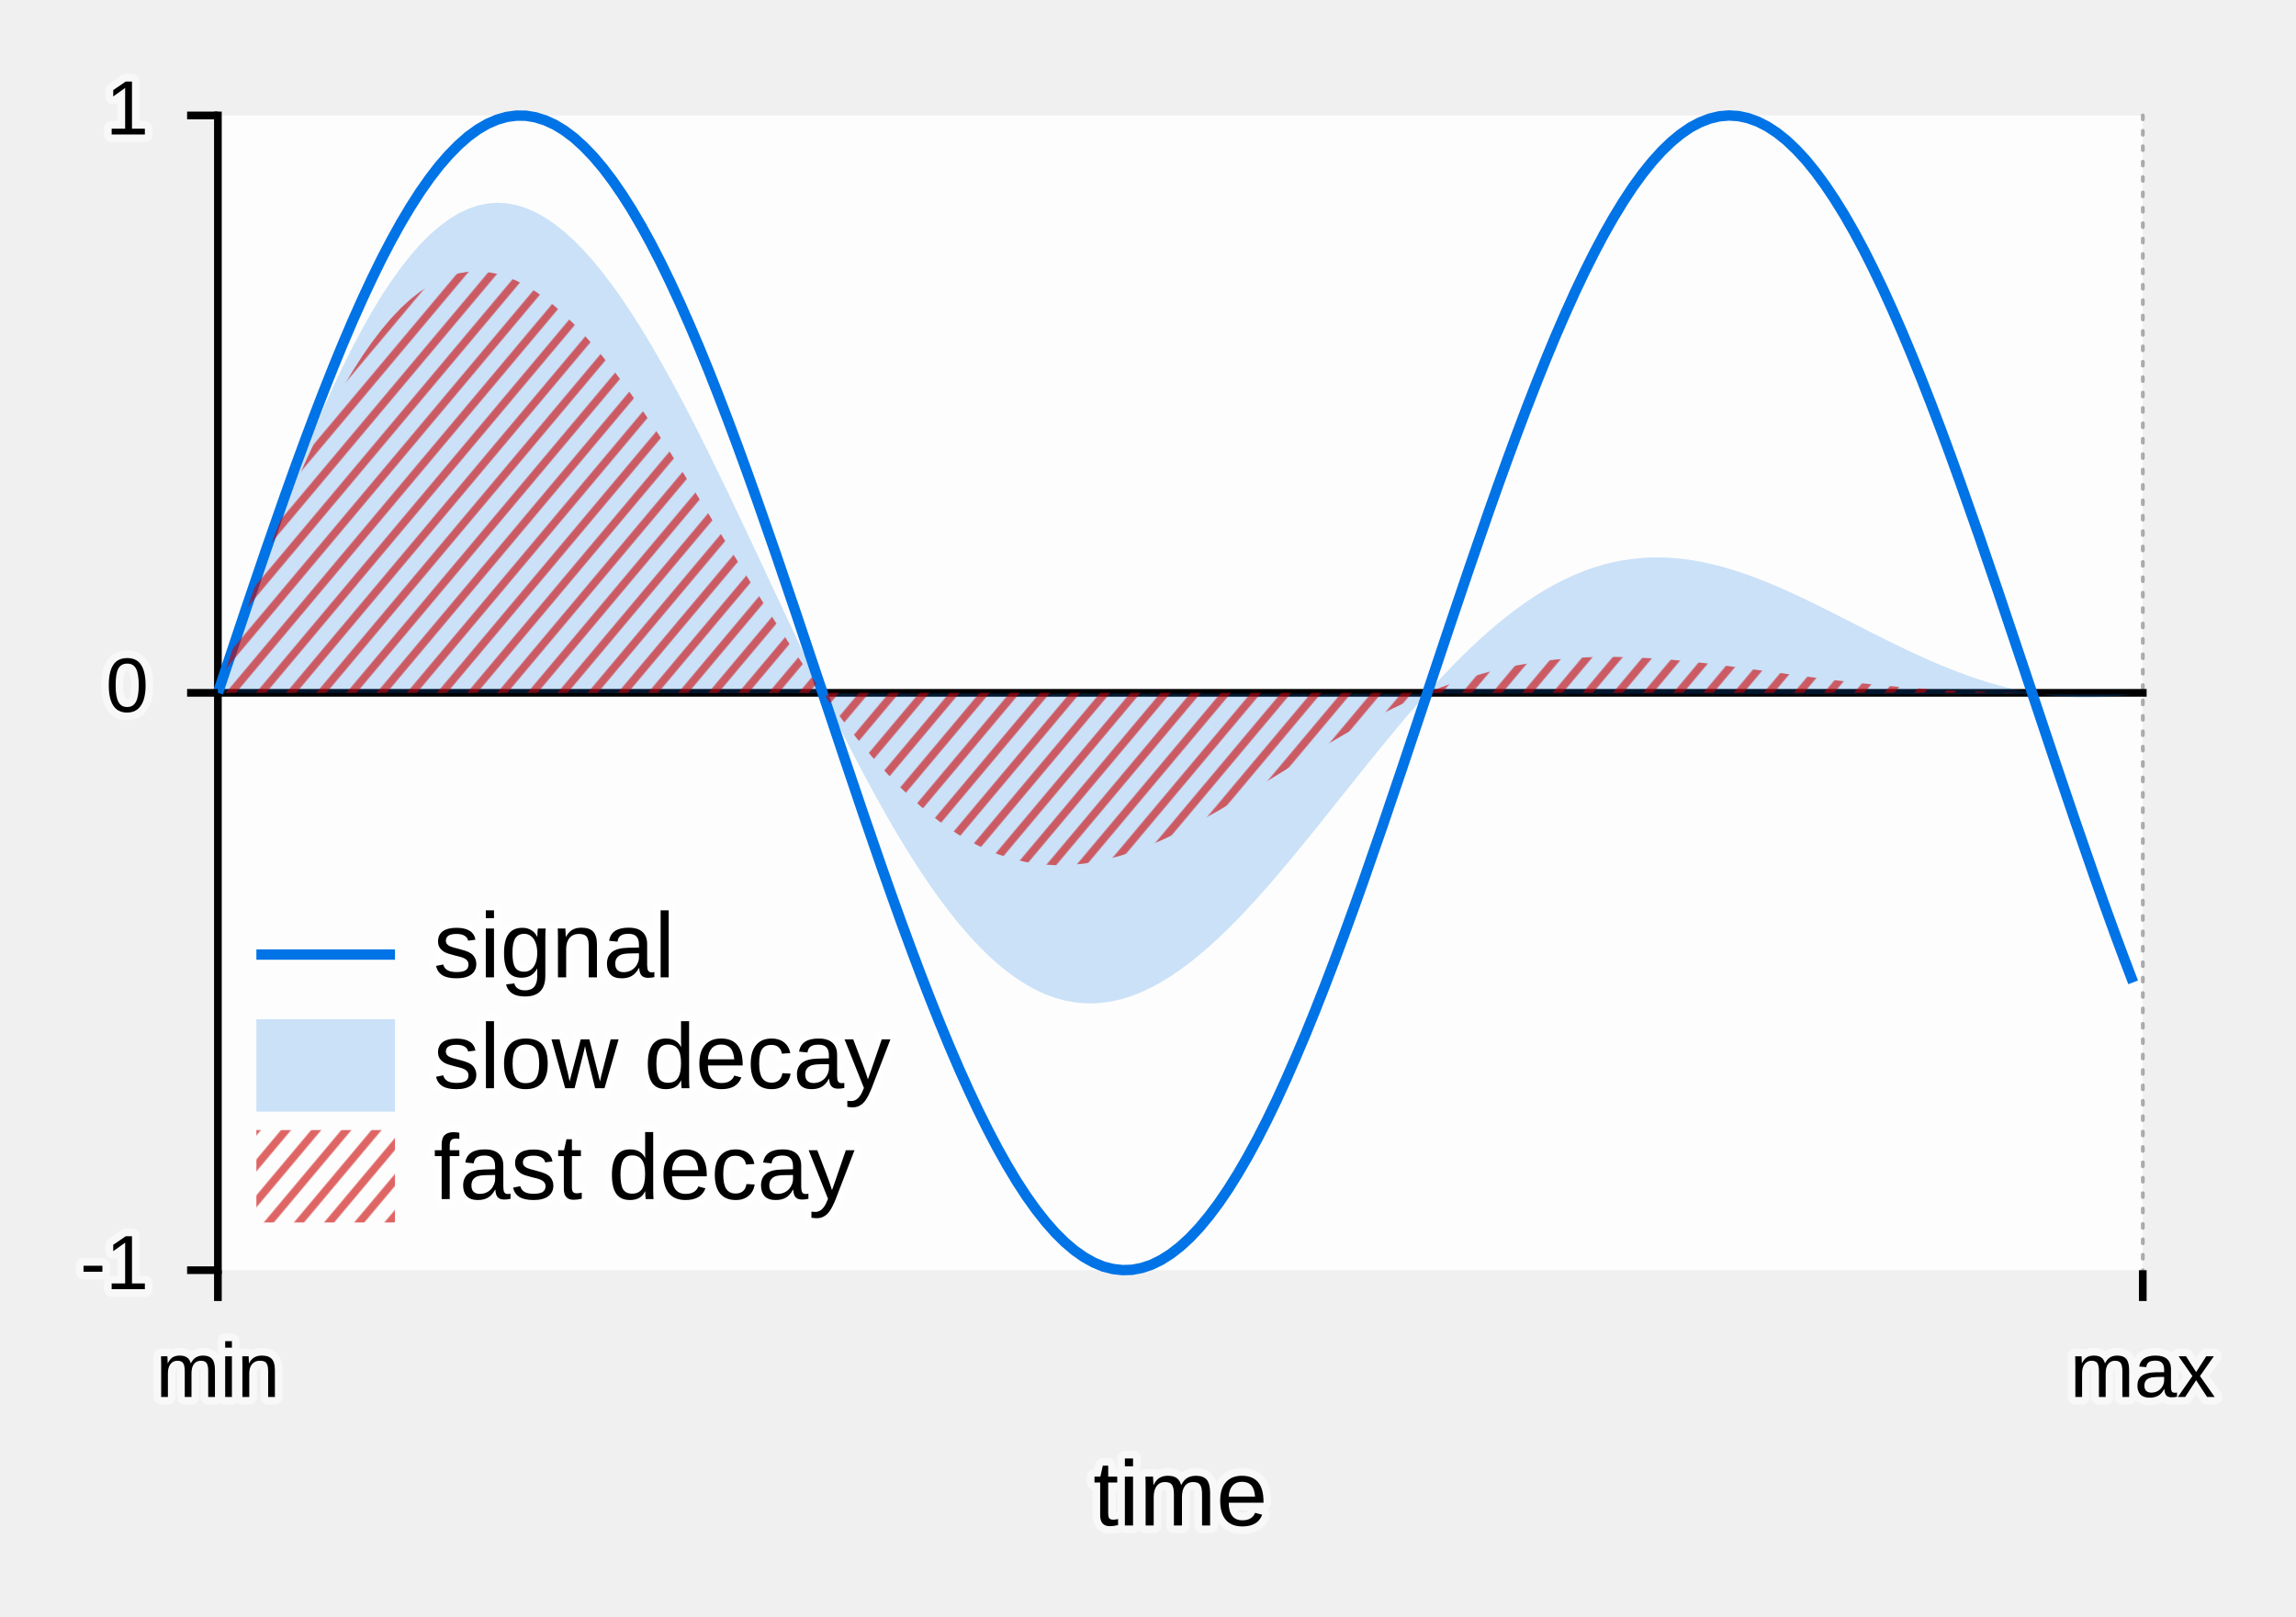
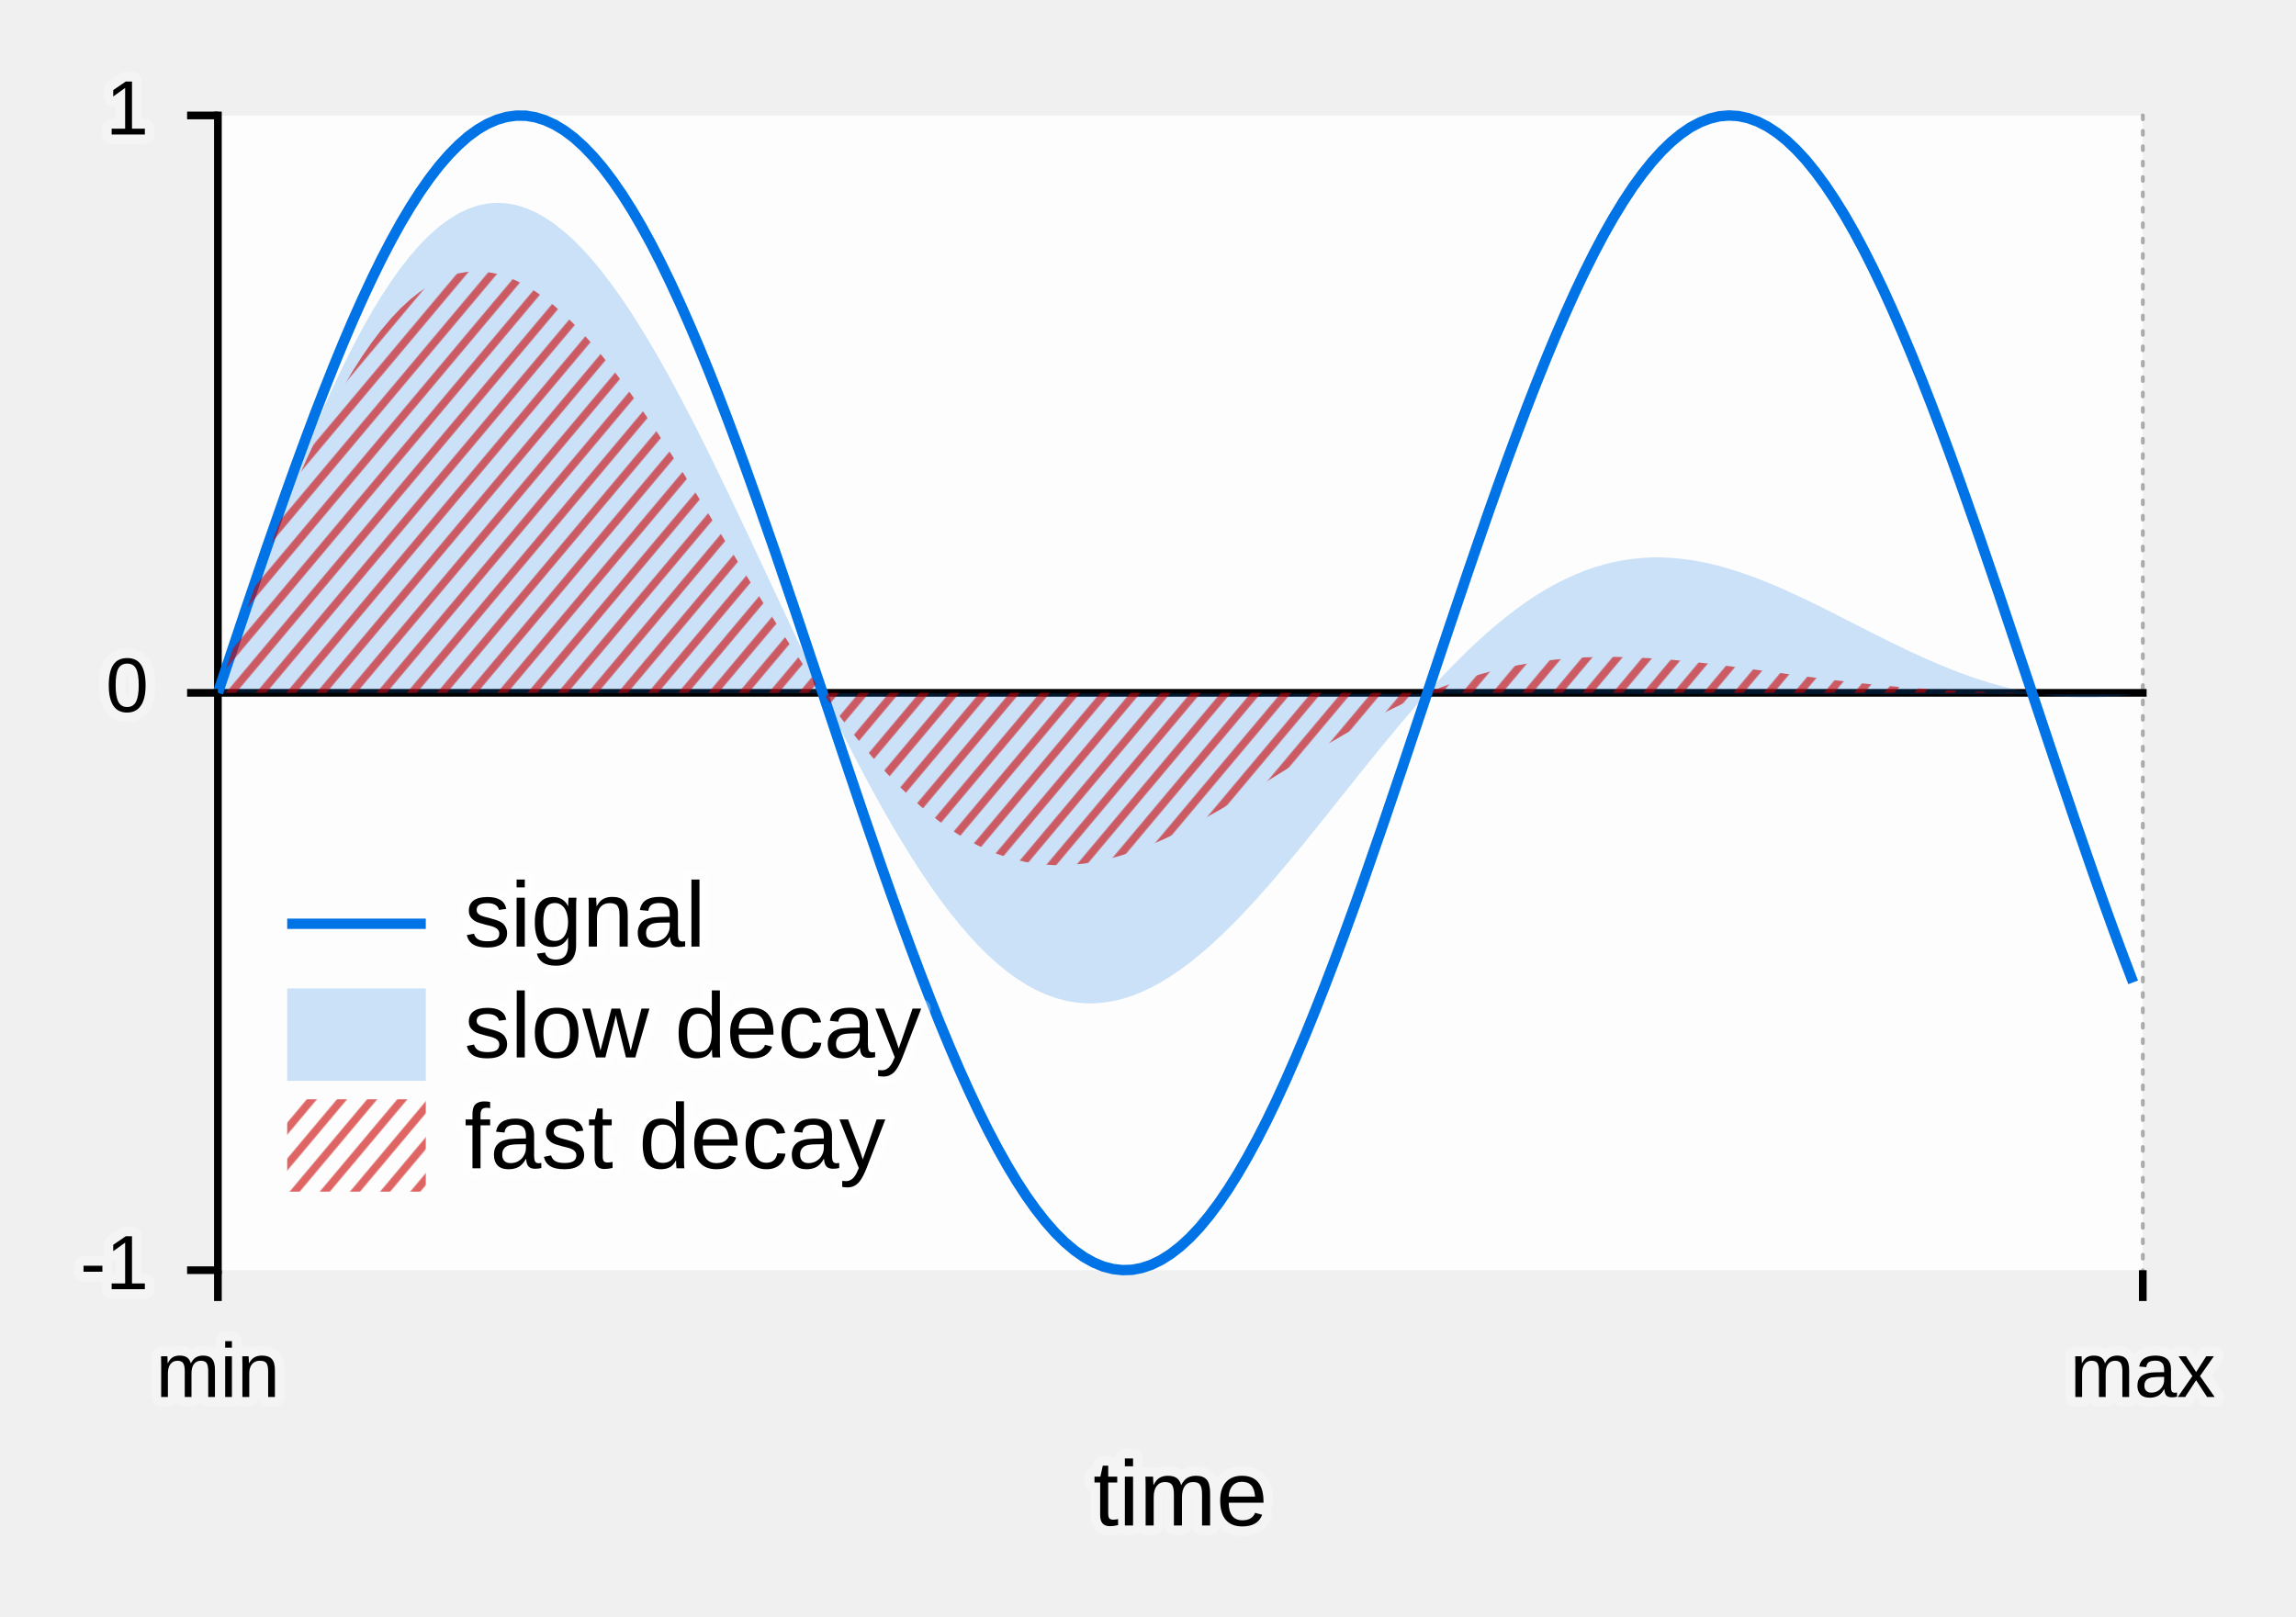
<svg xmlns="http://www.w3.org/2000/svg" version="1.1" class="svg-plot" width="298.2pt" height="210pt" viewBox="-28.3 -15 298.2 210" preserveAspectRatio="xMidYMid">
  <rect x="-18.3" y="-5" width="278.2" height="190" class="svg-plot-bg" />
  <rect x="0" y="0" width="250" height="150" class="svg-plot-axis" />
  <line x1="0" x2="0" y1="0" y2="150" class="svg-plot-major" />
  <line x1="250" x2="250" y1="0" y2="150" class="svg-plot-minor" />
  <line x1="0" x2="250" y1="75" y2="75" class="svg-plot-major" />
  <clipPath id="clip0">
    <rect x="-0.75" y="-0.75" width="251.5" height="151.5" />
  </clipPath>
  <g clip-path="url(#clip0)">
    <path class="svg-plot-fill svg-plot-f0 svg-plot-h0" d="M 0 75 2.5 67.59 3.75 63.96 5 60.4 6.25 56.91 7.5 53.5 8.75 50.18 10 46.96 11.25 43.85 12.5 40.84 13.75 37.95 15 35.19 16.25 32.56 17.5 30.07 18.75 27.71 20 25.5 21.25 23.44 22.5 21.54 23.75 19.79 25 18.2 26.25 16.77 27.5 15.51 28.75 14.42 30 13.49 31.25 12.72 32.5 12.13 33.75 11.7 35 11.44 36.25 11.34 37.5 11.41 38.75 11.64 40 12.03 41.25 12.57 42.5 13.27 43.75 14.12 45 15.11 46.25 16.24 47.5 17.51 48.75 18.91 50 20.44 51.25 22.09 52.5 23.85 53.75 25.73 55 27.7 56.25 29.77 57.5 31.94 58.75 34.18 60 36.5 61.25 38.89 62.5 41.34 63.75 43.84 66.25 48.98 68.75 54.25 75 67.59 77.5 72.85 80 77.98 81.25 80.48 82.5 82.93 83.75 85.32 85 87.65 86.25 89.91 87.5 92.1 88.75 94.21 90 96.24 91.25 98.18 92.5 100.03 93.75 101.79 95 103.45 96.25 105.01 97.5 106.47 98.75 107.81 100 109.06 101.25 110.19 102.5 111.21 103.75 112.12 105 112.91 106.25 113.6 107.5 114.17 108.75 114.62 110 114.97 111.25 115.2 112.5 115.32 113.75 115.34 115 115.24 116.25 115.05 117.5 114.75 118.75 114.35 120 113.85 121.25 113.26 122.5 112.58 123.75 111.81 125 110.96 126.25 110.03 127.5 109.02 128.75 107.95 130 106.8 131.25 105.6 132.5 104.34 133.75 103.02 135 101.66 136.25 100.26 137.5 98.81 140 95.83 142.5 92.76 148.75 84.93 151.25 81.85 153.75 78.83 155 77.37 156.25 75.93 157.5 74.53 158.75 73.17 160 71.85 161.25 70.58 162.5 69.35 163.75 68.18 165 67.06 166.25 65.99 167.5 64.98 168.75 64.03 170 63.14 171.25 62.31 172.5 61.55 173.75 60.85 175 60.22 176.25 59.65 177.5 59.14 178.75 58.71 180 58.33 181.25 58.02 182.5 57.78 183.75 57.6 185 57.48 186.25 57.41 187.5 57.41 188.75 57.47 190 57.58 191.25 57.74 192.5 57.95 193.75 58.22 195 58.52 196.25 58.88 197.5 59.27 198.75 59.7 200 60.16 201.25 60.66 202.5 61.18 203.75 61.73 206.25 62.89 208.75 64.12 215 67.29 217.5 68.54 220 69.74 222.5 70.87 223.75 71.4 225 71.91 226.25 72.39 227.5 72.85 228.75 73.27 230 73.66 231.25 74.02 232.5 74.35 233.75 74.64 235 74.89 236.25 75.1 237.5 75.28 238.75 75.42 240 75.52 241.25 75.59 242.5 75.61 243.75 75.6 245 75.55 246.25 75.46 247.5 75.34 248.75 75.19" />
    <path class="svg-plot-line svg-plot-s0 svg-plot-d0" d="M 0 75 3.75 63.79 6.25 56.44 8.75 49.28 10 45.79 11.25 42.38 12.5 39.04 13.75 35.8 15 32.65 16.25 29.61 17.5 26.68 18.75 23.88 20 21.2 21.25 18.65 22.5 16.25 23.75 13.99 25 11.89 26.25 9.94 27.5 8.16 28.75 6.54 30 5.1 31.25 3.83 32.5 2.73 33.75 1.82 35 1.09 36.25 0.55 37.5 0.19 38.75 0.02 40 0.03 41.25 0.24 42.5 0.63 43.75 1.2 45 1.96 46.25 2.9 47.5 4.03 48.75 5.33 50 6.8 51.25 8.45 52.5 10.26 53.75 12.23 55 14.36 56.25 16.64 57.5 19.07 58.75 21.64 60 24.34 61.25 27.17 62.5 30.11 63.75 33.17 65 36.34 66.25 39.6 67.5 42.95 68.75 46.38 70 49.88 72.5 57.06 75 64.42 81.25 83.11 83.75 90.52 86.25 97.77 87.5 101.31 88.75 104.79 90 108.19 91.25 111.51 92.5 114.74 93.75 117.87 95 120.89 96.25 123.8 97.5 126.58 98.75 129.24 100 131.76 101.25 134.14 102.5 136.37 103.75 138.45 105 140.37 106.25 142.12 107.5 143.71 108.75 145.13 110 146.37 111.25 147.43 112.5 148.31 113.75 149.01 115 149.53 116.25 149.85 117.5 149.99 118.75 149.95 120 149.71 121.25 149.29 122.5 148.68 123.75 147.89 125 146.92 126.25 145.77 127.5 144.44 128.75 142.93 130 141.26 131.25 139.42 132.5 137.42 133.75 135.26 135 132.96 136.25 130.51 137.5 127.92 138.75 125.19 140 122.34 141.25 119.38 142.5 116.3 143.75 113.12 145 109.85 146.25 106.48 147.5 103.04 148.75 99.53 151.25 92.33 153.75 84.96 160 66.26 162.5 58.87 165 51.63 166.25 48.1 167.5 44.64 168.75 41.25 170 37.94 171.25 34.73 172.5 31.62 173.75 28.61 175 25.73 176.25 22.96 177.5 20.33 178.75 17.83 180 15.47 181.25 13.27 182.5 11.22 183.75 9.32 185 7.6 186.25 6.04 187.5 4.65 188.75 3.44 190 2.41 191.25 1.55 192.5 0.89 193.75 0.41 195 0.11 196.25 0 197.5 0.08 198.75 0.35 200 0.8 201.25 1.44 202.5 2.26 203.75 3.26 205 4.45 206.25 5.8 207.5 7.34 208.75 9.04 210 10.91 211.25 12.93 212.5 15.11 213.75 17.44 215 19.92 216.25 22.53 217.5 25.28 218.75 28.15 220 31.13 221.25 34.23 222.5 37.42 223.75 40.71 225 44.09 226.25 47.55 228.75 54.65 231.25 61.96 235 73.14 238.75 84.37 241.25 91.75 243.75 98.96 245 102.49 246.25 105.94 247.5 109.32 248.75 112.61" />
    <path class="svg-plot-fill svg-plot-f1 svg-plot-h1" d="M 0 75 1.25 71.29 2.5 67.66 3.75 64.13 5 60.69 6.25 57.36 7.5 54.15 8.75 51.05 10 48.08 11.25 45.25 12.5 42.55 13.75 39.99 15 37.58 16.25 35.32 17.5 33.21 18.75 31.26 20 29.46 21.25 27.83 22.5 26.35 23.75 25.03 25 23.88 26.25 22.89 27.5 22.06 28.75 21.38 30 20.87 31.25 20.51 32.5 20.3 33.75 20.25 35 20.34 36.25 20.57 37.5 20.95 38.75 21.46 40 22.1 41.25 22.87 42.5 23.76 43.75 24.77 45 25.89 46.25 27.11 47.5 28.43 48.75 29.85 50 31.35 51.25 32.94 52.5 34.6 53.75 36.32 55 38.11 56.25 39.95 57.5 41.84 60 45.74 62.5 49.75 68.75 59.95 71.25 63.98 73.75 67.9 75 69.81 76.25 71.69 77.5 73.52 78.75 75.3 80 77.02 81.25 78.7 82.5 80.31 83.75 81.86 85 83.35 86.25 84.77 87.5 86.12 88.75 87.39 90 88.59 91.25 89.72 92.5 90.77 93.75 91.74 95 92.64 96.25 93.46 97.5 94.19 98.75 94.85 100 95.43 101.25 95.94 102.5 96.36 103.75 96.71 105 96.99 106.25 97.19 107.5 97.32 108.75 97.39 110 97.38 111.25 97.31 112.5 97.18 113.75 96.98 115 96.73 116.25 96.43 117.5 96.07 118.75 95.66 120 95.2 121.25 94.7 122.5 94.17 123.75 93.59 125 92.98 126.25 92.34 127.5 91.67 130 90.27 132.5 88.79 136.25 86.49 141.25 83.4 143.75 81.89 146.25 80.42 148.75 79.02 151.25 77.7 152.5 77.08 153.75 76.48 155 75.9 156.25 75.35 157.5 74.83 158.75 74.33 160 73.87 161.25 73.43 162.5 73.02 163.75 72.65 165 72.3 166.25 71.98 167.5 71.69 168.75 71.43 170 71.21 171.25 71 172.5 70.83 173.75 70.68 175 70.57 176.25 70.47 177.5 70.4 178.75 70.36 180 70.33 181.25 70.33 183.75 70.39 186.25 70.52 188.75 70.7 191.25 70.94 193.75 71.22 197.5 71.7 206.25 72.88 210 73.36 213.75 73.79 216.25 74.04 218.75 74.27 221.25 74.46 223.75 74.62 226.25 74.75 228.75 74.85 232.5 74.95 236.25 75.01 241.25 75.02 248.75 75" />
  </g>
  <g>
    <line x1="0" x2="0" y1="150" y2="154" class="svg-plot-tick" />
    <line x1="250" x2="250" y1="150" y2="154" class="svg-plot-tick" />
    <line x1="0" x2="-4" y1="75" y2="75" class="svg-plot-tick" />
    <line x1="0" x2="-4" y1="150" y2="150" class="svg-plot-tick" />
    <line x1="0" x2="-4" y1="0" y2="0" class="svg-plot-tick" />
    <text class="svg-plot-value" style="text-anchor:end" x="-9" y="-1">1</text>
    <text class="svg-plot-value" style="text-anchor:end" x="-9" y="149">-1</text>
    <text class="svg-plot-value" style="text-anchor:end" x="-9" y="74">0</text>
    <text class="svg-plot-label svg-plot-t" x="125" y="179">time</text>
    <text class="svg-plot-value" x="250" y="163">max</text>
    <text class="svg-plot-value" x="0" y="163">min</text>
    <g>
-       <rect x="0" y="96.8" width="95.52" height="53.2" class="svg-plot-legend" />
-       <line x1="5" x2="23" y1="109" y2="109" class="svg-plot-line svg-plot-s0 svg-plot-d0" />
-       <rect x="5" y="117.4" width="18" height="12" class="svg-plot-fill svg-plot-f0 svg-plot-h0" />
-       <rect x="5" y="131.8" width="18" height="12" class="svg-plot-fill svg-plot-f1 svg-plot-h1" />
+       <rect x="4" y="92.8" width="95.52" height="53.2" class="svg-plot-legend" />
+       <line x1="9" x2="27" y1="105" y2="105" class="svg-plot-line svg-plot-s0 svg-plot-d0" />
+       <rect x="9" y="113.4" width="18" height="12" class="svg-plot-fill svg-plot-f0 svg-plot-h0" />
+       <rect x="9" y="127.8" width="18" height="12" class="svg-plot-fill svg-plot-f1 svg-plot-h1" />
    </g>
-     <text class="svg-plot-label" style="text-anchor:start" x="28" y="136.6">fast decay</text>
-     <text class="svg-plot-label" style="text-anchor:start" x="28" y="122.2">slow decay</text>
-     <text class="svg-plot-label" style="text-anchor:start" x="28" y="107.8">signal</text>
+     <text class="svg-plot-label" style="text-anchor:start" x="32" y="132.6">fast decay</text>
+     <text class="svg-plot-label" style="text-anchor:start" x="32" y="118.2">slow decay</text>
+     <text class="svg-plot-label" style="text-anchor:start" x="32" y="103.8">signal</text>
  </g>
  <defs>
    <g id="svg-plot-marker0" class="svg-plot-marker">
      <circle cx="0" cy="0" r="1" stroke="none" />
    </g>
    <g id="svg-plot-marker1" class="svg-plot-marker">
      <path d="M0 0.9 -0.9 0 0 -0.9 0.9 0Z" fill="#FFFA" stroke-linejoin="miter" stroke-width="0.6" />
    </g>
    <g id="svg-plot-marker2" class="svg-plot-marker">
      <path fill="none" d="M0 -1.2 0 1.2 M -1.2 0 1.2 0" stroke-width="0.7" />
    </g>
    <g id="svg-plot-marker3" class="svg-plot-marker">
      <circle cx="0" cy="0" fill="#FFFA" r="0.8" stroke-width="0.65" />
    </g>
    <g id="svg-plot-marker4" class="svg-plot-marker">
      <path stroke="none" d="M0 -1.25 1.25 0.9 -1.25 0.9Z" />
    </g>
    <mask id="svg-plot-hatch1">
      <rect x="-368" y="-368" width="736" height="736" fill="url(#svg-plot-hatch1-pattern)" style="transform:rotate(-50deg)" />
    </mask>
    <pattern patternUnits="userSpaceOnUse" id="svg-plot-hatch1-pattern" class="svg-plot-hatch" x="0" y="0" width="10" height="3" stroke="#FFF" fill="none">
      <line x1="-1" x2="11" y1="1.5" y2="1.5" />
    </pattern>
    <mask id="svg-plot-hatch2">
      <rect x="-368" y="-368" width="736" height="736" fill="url(#svg-plot-hatch2-pattern)" style="transform:rotate(30deg)" />
    </mask>
    <pattern patternUnits="userSpaceOnUse" id="svg-plot-hatch2-pattern" class="svg-plot-hatch" x="0" y="0" width="10" height="2.4" stroke="#FFF" fill="none">
      <line x1="-1" x2="11" y1="1.2" y2="1.2" />
    </pattern>
    <mask id="svg-plot-hatch3">
      <rect x="-368" y="-368" width="736" height="736" fill="url(#svg-plot-hatch3-pattern)" style="transform:rotate(8deg)" />
      <rect x="-368" y="-368" width="736" height="736" fill="url(#svg-plot-hatch3-pattern)" style="transform:rotate(93deg)" />
    </mask>
    <pattern patternUnits="userSpaceOnUse" id="svg-plot-hatch3-pattern" class="svg-plot-hatch" x="0" y="0" width="10" height="3" stroke="#FFF" fill="none">
      <line x1="-1" x2="11" y1="1.5" y2="1.5" />
    </pattern>
  </defs>
-   <style>.svg-plot{stroke-linecap:butt;stroke-linejoin:round;}.svg-plot-bg{fill:none;stroke:none;}.svg-plot-axis{stroke:none;fill:#FFFFFFD9;}.svg-plot-legend{stroke:none;fill:#FFFFFFE4;}.svg-plot-line{stroke:blue;fill:none;stroke-width:1.5px;stroke-linejoin:round;}.svg-plot-fill{stroke:none;opacity:0.6;}.svg-plot-major{stroke:#000;stroke-width:1px;stroke-linecap:square;fill:none;}.svg-plot-minor{stroke:#0000004D;stroke-width:0.5px;stroke-dasharray:0.5 1.5;stroke-linecap:round;fill:none;}.svg-plot-tick{stroke:#000;fill:none;stroke-width:1px;stroke-linecap:butt;}.svg-plot-value,.svg-plot-label{font-family:Arial,sans-serif;fill:#000;stroke:#FFFFFF80;stroke-width:2px;paint-order:stroke fill;text-anchor:middle;dominant-baseline:central;alignment-baseline:baseline;}.svg-plot-label{font-size:12px;}.svg-plot-value{font-size:10px;}.svg-plot-hatch{stroke:#FFF;stroke-width:1px;}.svg-plot-marker{transform:scale(3.25);}.svg-plot-s{stroke:#000;}.svg-plot-f,.svg-plot-t{fill:#000;}.svg-plot-s0{stroke:#0073E6}.svg-plot-f0,.svg-plot-t0{fill:#0073E6}.svg-plot-s1{stroke:#CC0000}.svg-plot-f1,.svg-plot-t1{fill:#CC0000}.svg-plot-s2{stroke:#00B300}.svg-plot-f2,.svg-plot-t2{fill:#00B300}.svg-plot-s3{stroke:#806600}.svg-plot-f3,.svg-plot-t3{fill:#806600}.svg-plot-s4{stroke:#E69900}.svg-plot-f4,.svg-plot-t4{fill:#E69900}.svg-plot-s5{stroke:#CC00CC}.svg-plot-f5,.svg-plot-t5{fill:#CC00CC}.svg-plot-d0{stroke-width:1.35px}.svg-plot-d1{stroke-dasharray:1.8 1.8}.svg-plot-d2{stroke-dasharray:4.2 2.4}.svg-plot-d3{stroke-dasharray:7.5 6}.svg-plot-d4{stroke-dasharray:6 1.5 1.5 1.5 1.5 1.5}.svg-plot-d5{stroke-dasharray:15 4.5}.svg-plot-d6{stroke-dasharray:6 3 1.5 3}.svg-plot-h0{opacity:0.2}.svg-plot-h1{mask:url(#svg-plot-hatch1)}.svg-plot-h2{mask:url(#svg-plot-hatch2)}.svg-plot-h3{mask:url(#svg-plot-hatch3)}#svg-plot-hatch2-pattern{stroke-width:0.9px}#svg-plot-hatch3-pattern{stroke-width:0.7px}.svg-plot-legend{fill:none}</style>
+   <style>.svg-plot{stroke-linecap:butt;stroke-linejoin:round;}.svg-plot-bg{fill:none;stroke:none;}.svg-plot-axis{stroke:none;fill:#FFFFFFD9;}.svg-plot-legend{stroke:none;fill:#FFFFFFE4;}.svg-plot-line{stroke:blue;fill:none;stroke-width:1.5px;stroke-linejoin:round;}.svg-plot-fill{stroke:none;opacity:0.6;}.svg-plot-major{stroke:#000;stroke-width:1px;stroke-linecap:square;fill:none;}.svg-plot-minor{stroke:#0000004D;stroke-width:0.5px;stroke-dasharray:0.5 1.5;stroke-linecap:round;fill:none;}.svg-plot-tick{stroke:#000;fill:none;stroke-width:1px;stroke-linecap:butt;}.svg-plot-value,.svg-plot-label{font-family:Arial,sans-serif;fill:#000;stroke:#FFFFFF48;stroke-width:2.5px;paint-order:stroke fill;text-anchor:middle;dominant-baseline:central;alignment-baseline:baseline;}.svg-plot-label{font-size:12px;}.svg-plot-value{font-size:10px;}.svg-plot-hatch{stroke:#FFF;stroke-width:1px;}.svg-plot-marker{transform:scale(3.25);}.svg-plot-s{stroke:#000;}.svg-plot-f,.svg-plot-t{fill:#000;}.svg-plot-s0{stroke:#0073E6}.svg-plot-f0,.svg-plot-t0{fill:#0073E6}.svg-plot-s1{stroke:#CC0000}.svg-plot-f1,.svg-plot-t1{fill:#CC0000}.svg-plot-s2{stroke:#00B300}.svg-plot-f2,.svg-plot-t2{fill:#00B300}.svg-plot-s3{stroke:#806600}.svg-plot-f3,.svg-plot-t3{fill:#806600}.svg-plot-s4{stroke:#E69900}.svg-plot-f4,.svg-plot-t4{fill:#E69900}.svg-plot-s5{stroke:#CC00CC}.svg-plot-f5,.svg-plot-t5{fill:#CC00CC}.svg-plot-d0{stroke-width:1.35px}.svg-plot-d1{stroke-dasharray:1.8 1.8}.svg-plot-d2{stroke-dasharray:4.2 2.4}.svg-plot-d3{stroke-dasharray:7.5 6}.svg-plot-d4{stroke-dasharray:6 1.5 1.5 1.5 1.5 1.5}.svg-plot-d5{stroke-dasharray:15 4.5}.svg-plot-d6{stroke-dasharray:6 3 1.5 3}.svg-plot-h0{opacity:0.2}.svg-plot-h1{mask:url(#svg-plot-hatch1)}.svg-plot-h2{mask:url(#svg-plot-hatch2)}.svg-plot-h3{mask:url(#svg-plot-hatch3)}#svg-plot-hatch2-pattern{stroke-width:0.9px}#svg-plot-hatch3-pattern{stroke-width:0.7px}.svg-plot-legend{fill:none}</style>
</svg>
